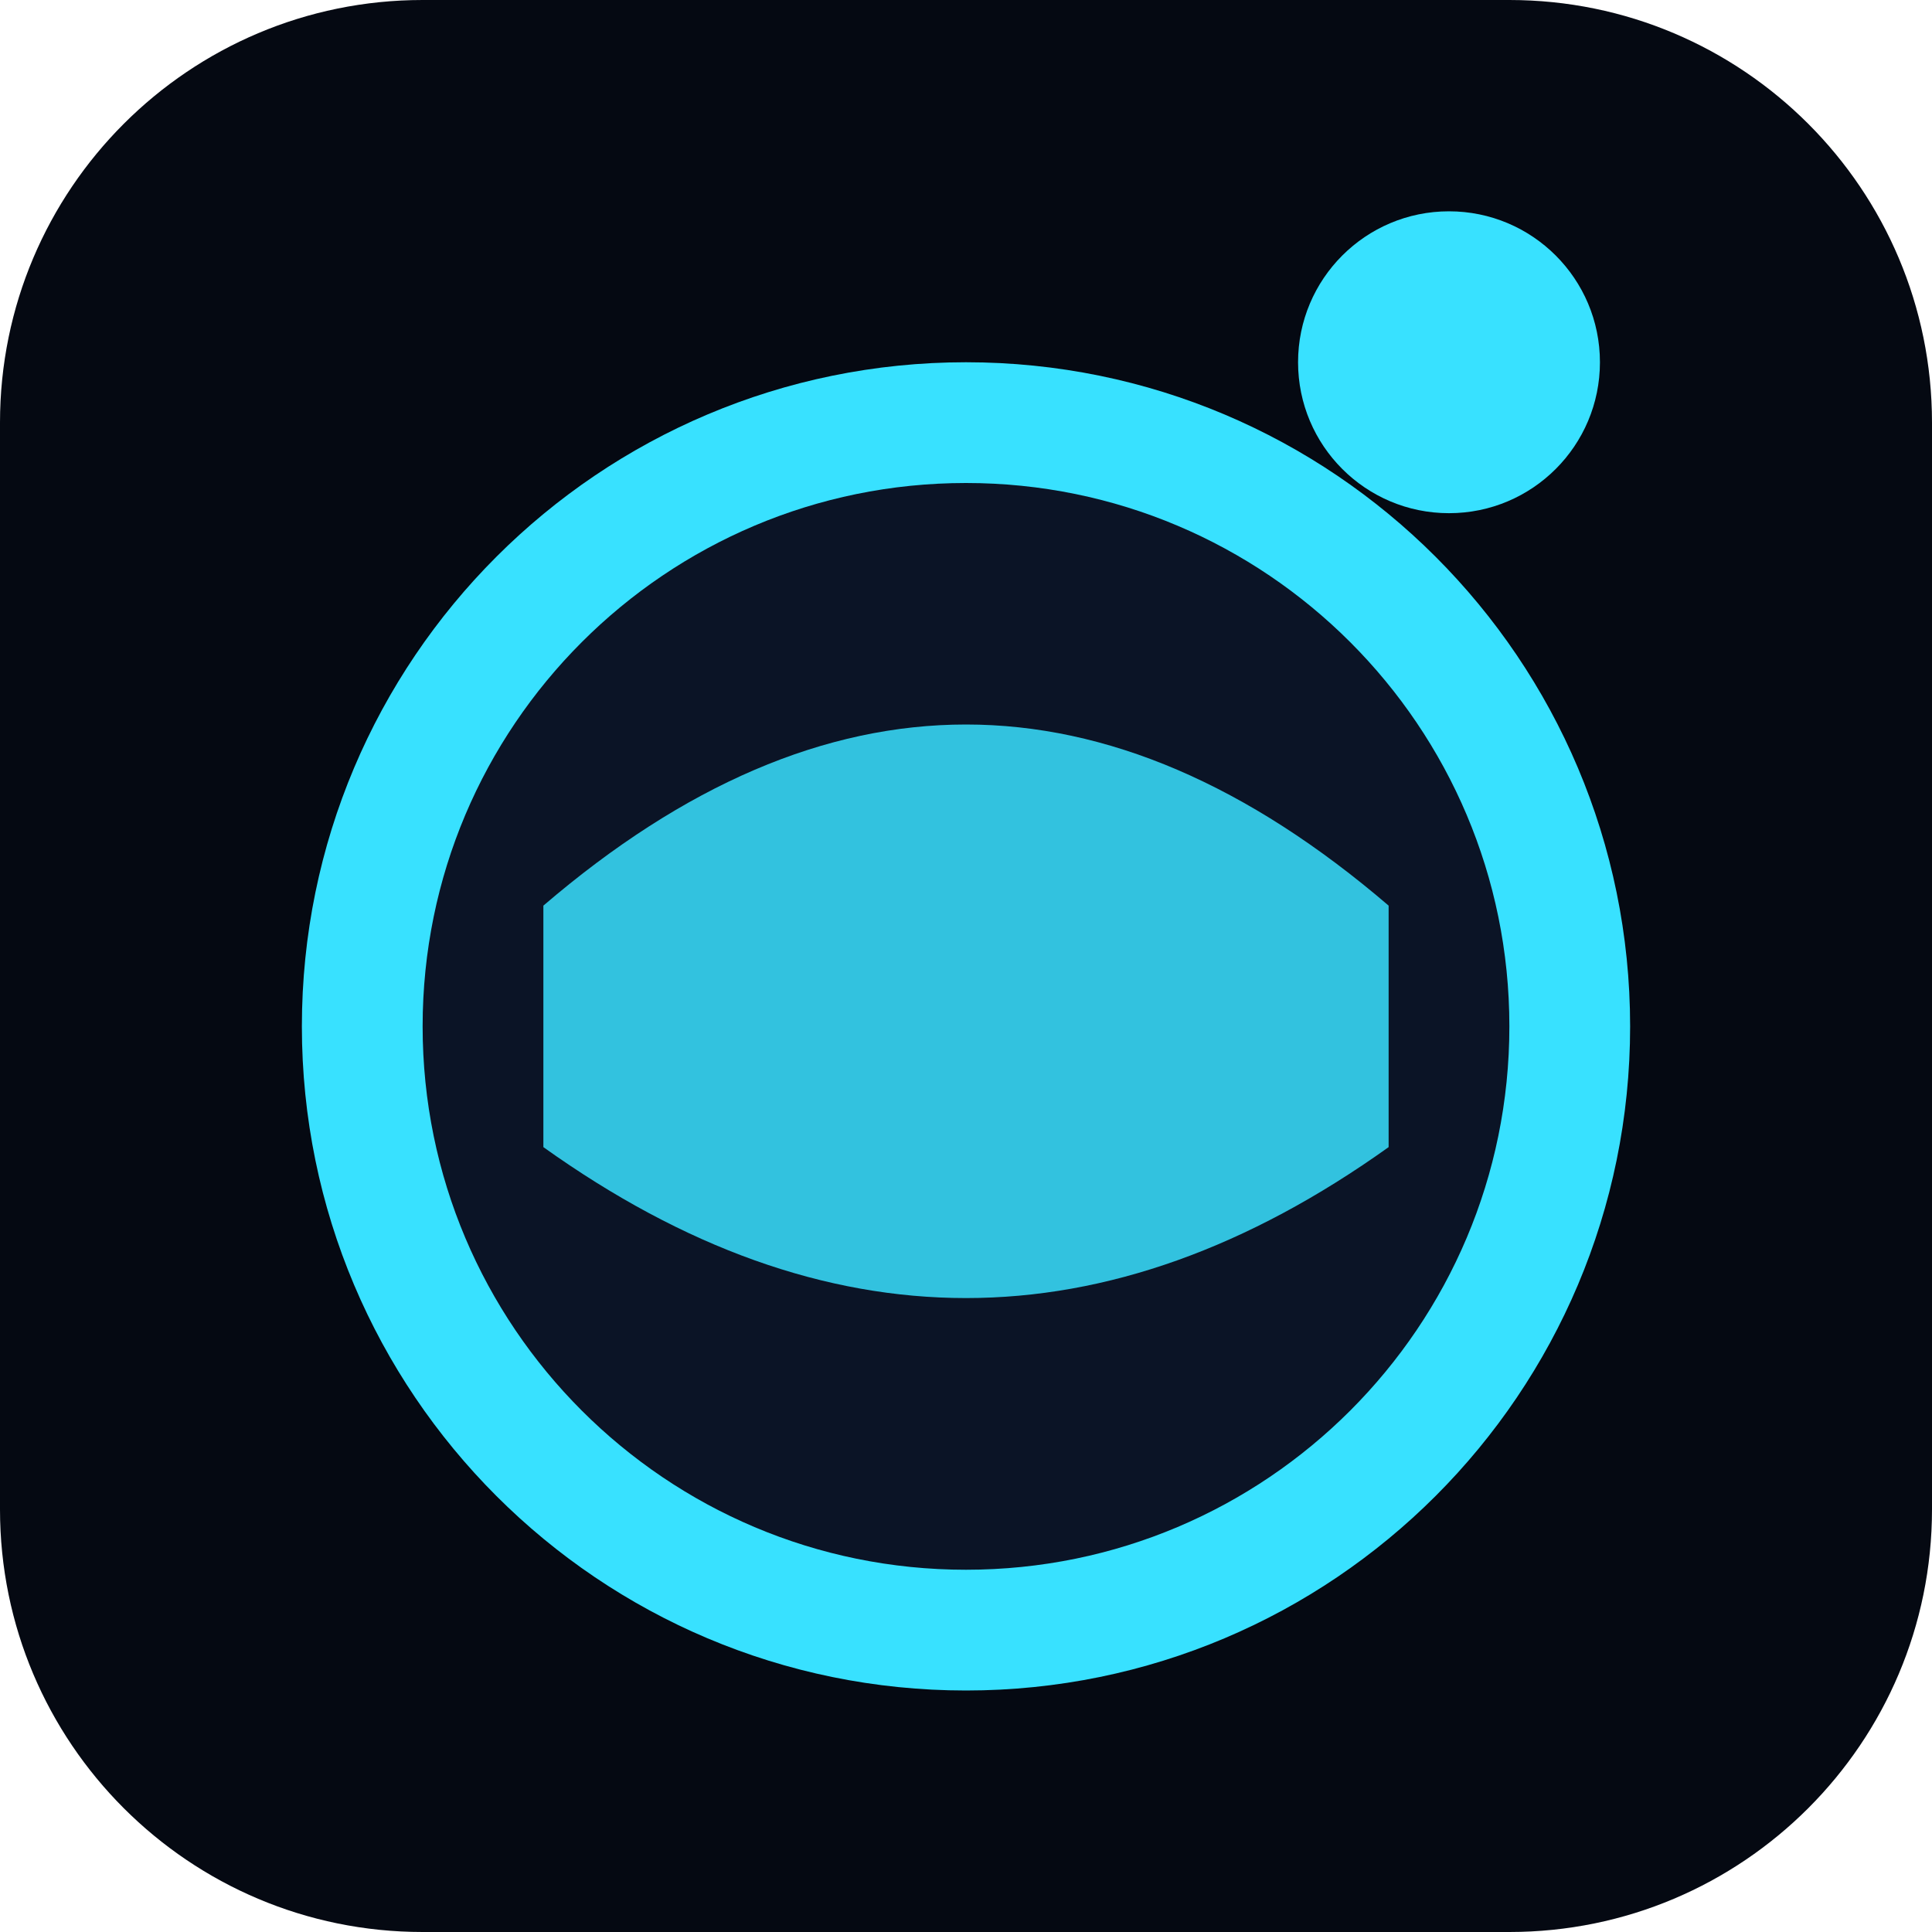
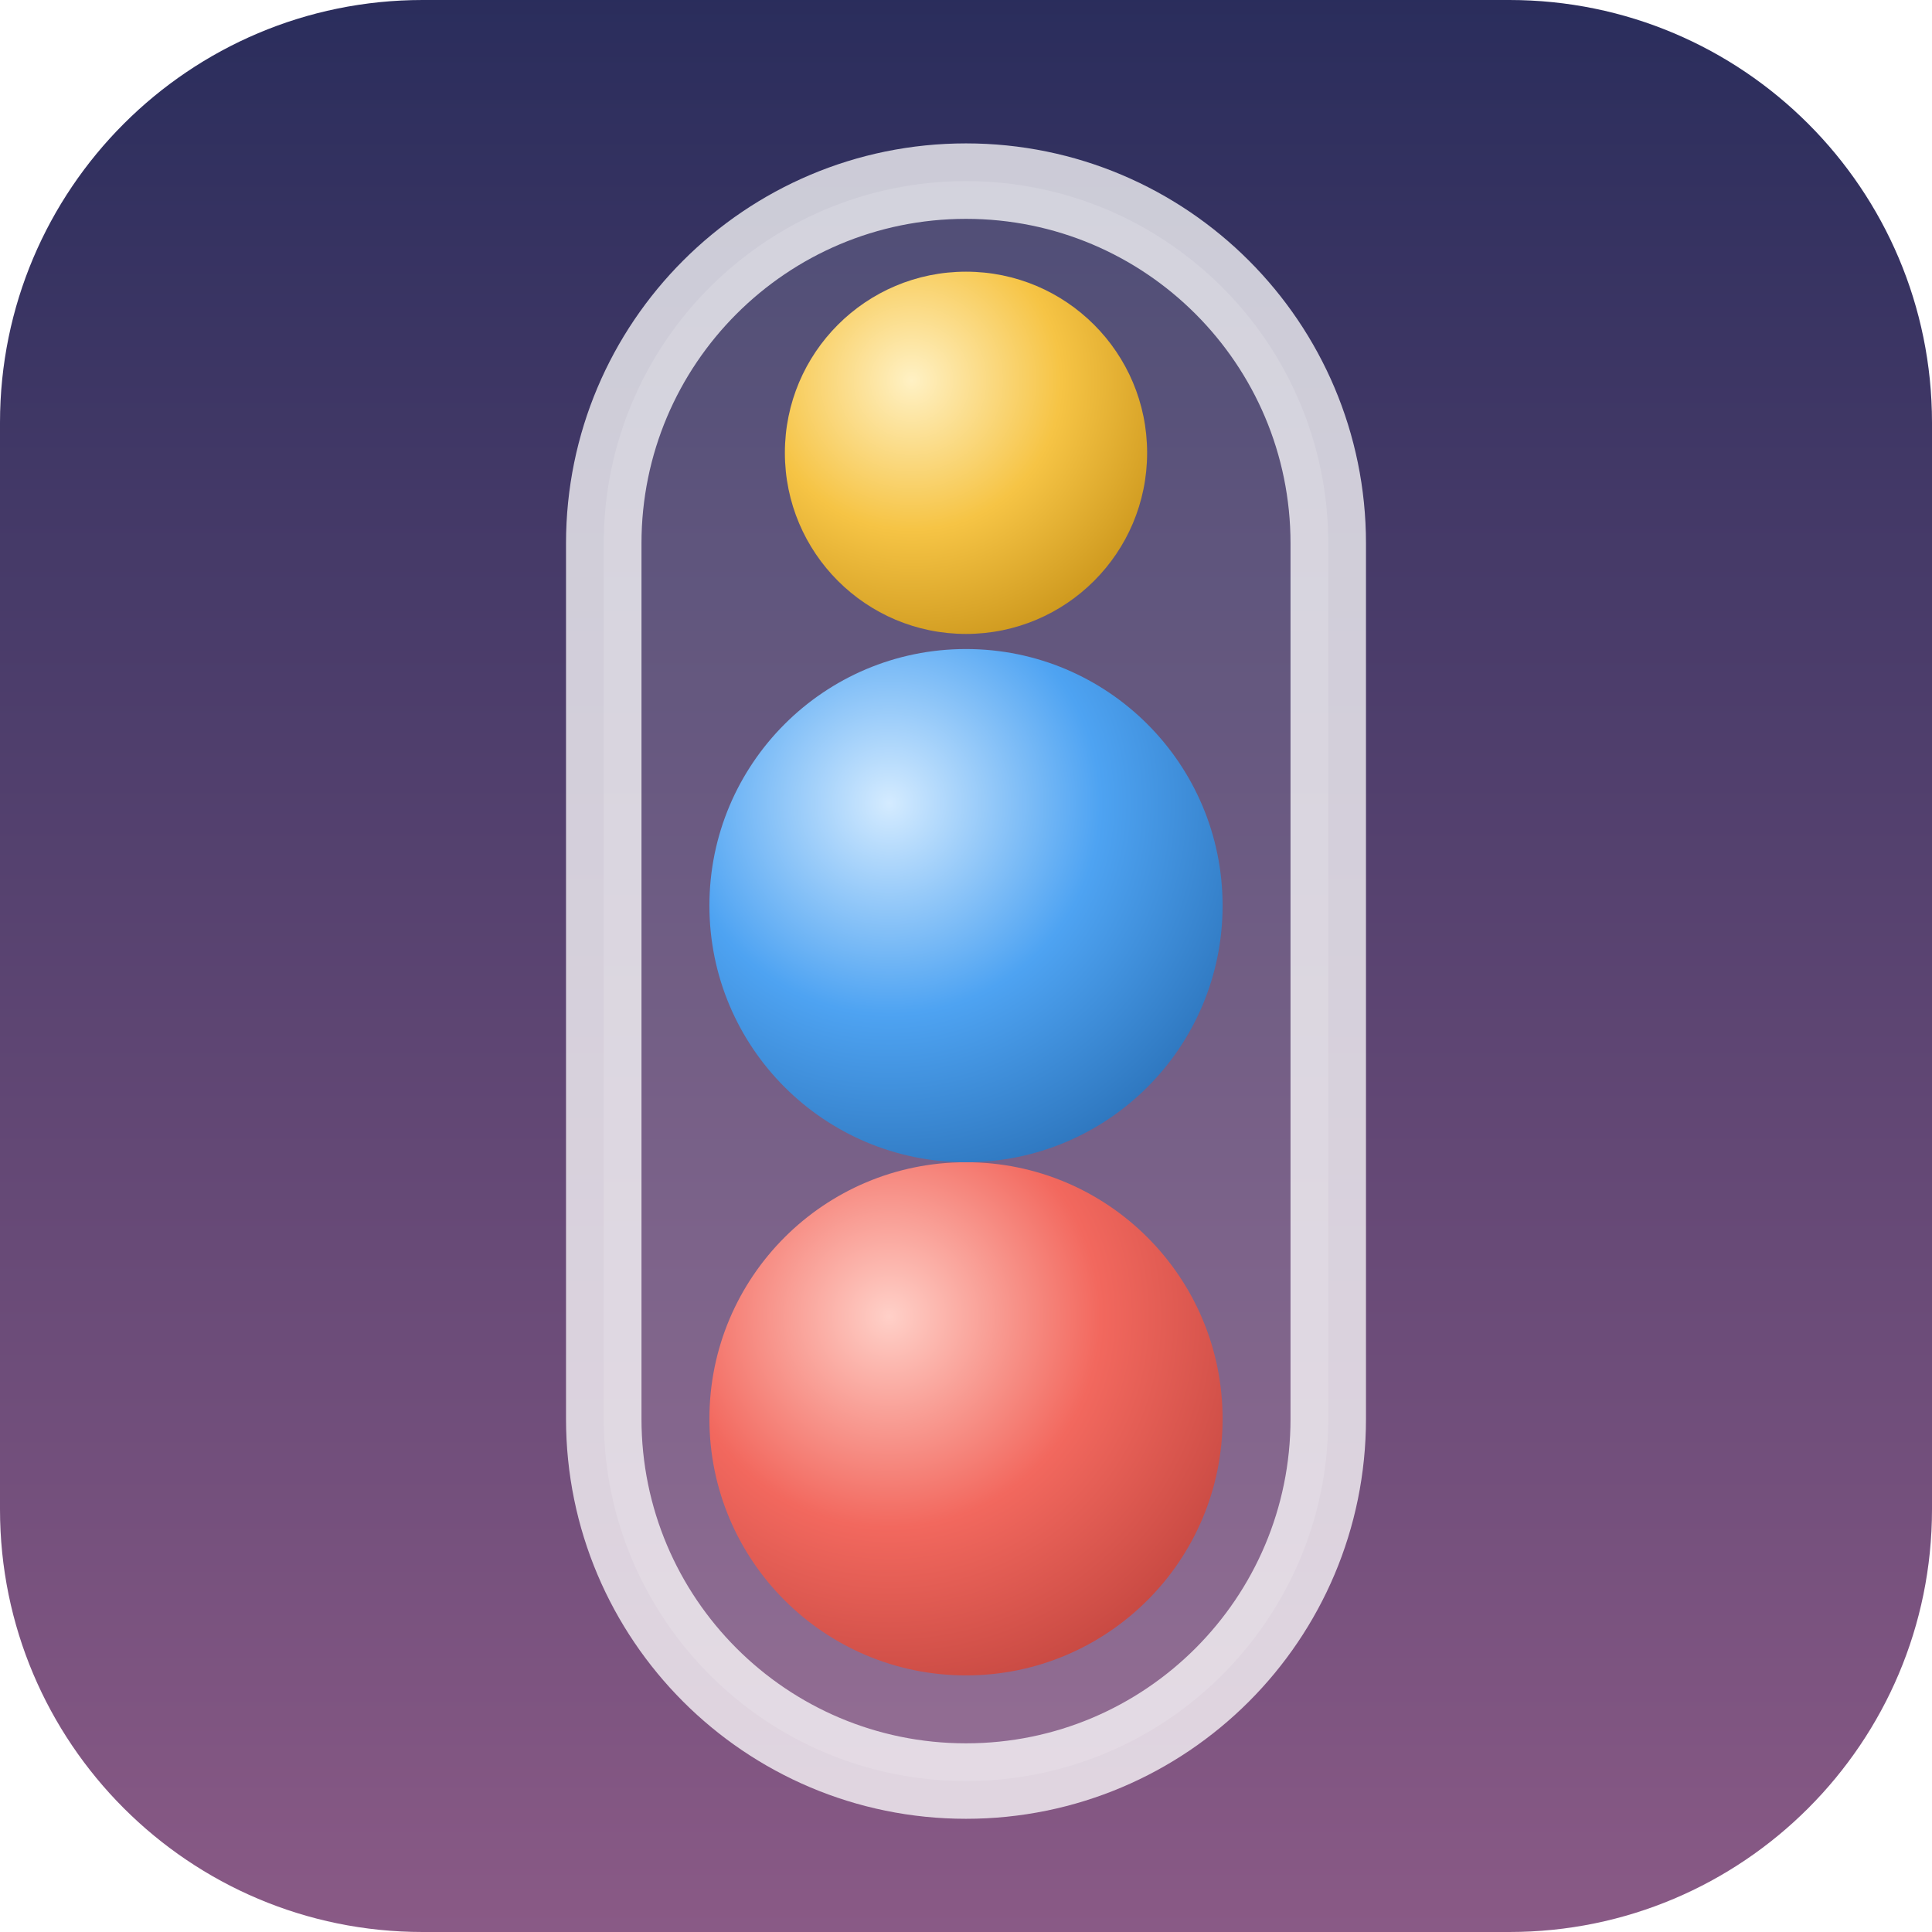
<svg xmlns="http://www.w3.org/2000/svg" viewBox="0 0 64 64">
-   <rect width="64" height="64" rx="14" fill="#050912" />
-   <circle cx="32" cy="34" r="20" fill="#0b1426" stroke="#38e1ff" stroke-width="4" />
-   <path d="M18 30 Q32 18 46 30 L46 38 Q32 48 18 38 Z" fill="#38e1ff" opacity=".85" />
-   <circle cx="48" cy="12" r="5" fill="#38e1ff" />
+   <defs>
+     <linearGradient id="bg" x1="0" y1="0" x2="0" y2="1">
+       <stop offset="0" stop-color="#2a2d5c" />
+       <stop offset="1" stop-color="#8a5a86" />
+     </linearGradient>
+     <radialGradient id="a" cx=".35" cy=".3" r=".75">
+       <stop offset="0" stop-color="#ffd0c8" />
+       <stop offset=".55" stop-color="#f2685e" />
+       <stop offset="1" stop-color="#c94a43" />
+     </radialGradient>
+     <radialGradient id="b" cx=".35" cy=".3" r=".75">
+       <stop offset="0" stop-color="#d4ebff" />
+       <stop offset=".55" stop-color="#4ea3f2" />
+       <stop offset="1" stop-color="#2f78c0" />
+     </radialGradient>
+     <radialGradient id="c" cx=".35" cy=".3" r=".75">
+       <stop offset="0" stop-color="#fff1c4" />
+       <stop offset=".55" stop-color="#f6c445" />
+       <stop offset="1" stop-color="#cf9a1f" />
+     </radialGradient>
+   </defs>
+   <rect width="64" height="64" rx="14" fill="url(#bg)" />
+   <rect x="20" y="6" width="24" height="53" rx="12" fill="rgba(255,255,255,.14)" stroke="rgba(255,255,255,.75)" stroke-width="2.5" />
+   <circle cx="32" cy="47" r="8.5" fill="url(#a)" />
+   <circle cx="32" cy="30" r="8.5" fill="url(#b)" />
+   <circle cx="32" cy="15" r="6" fill="url(#c)" />
</svg>
